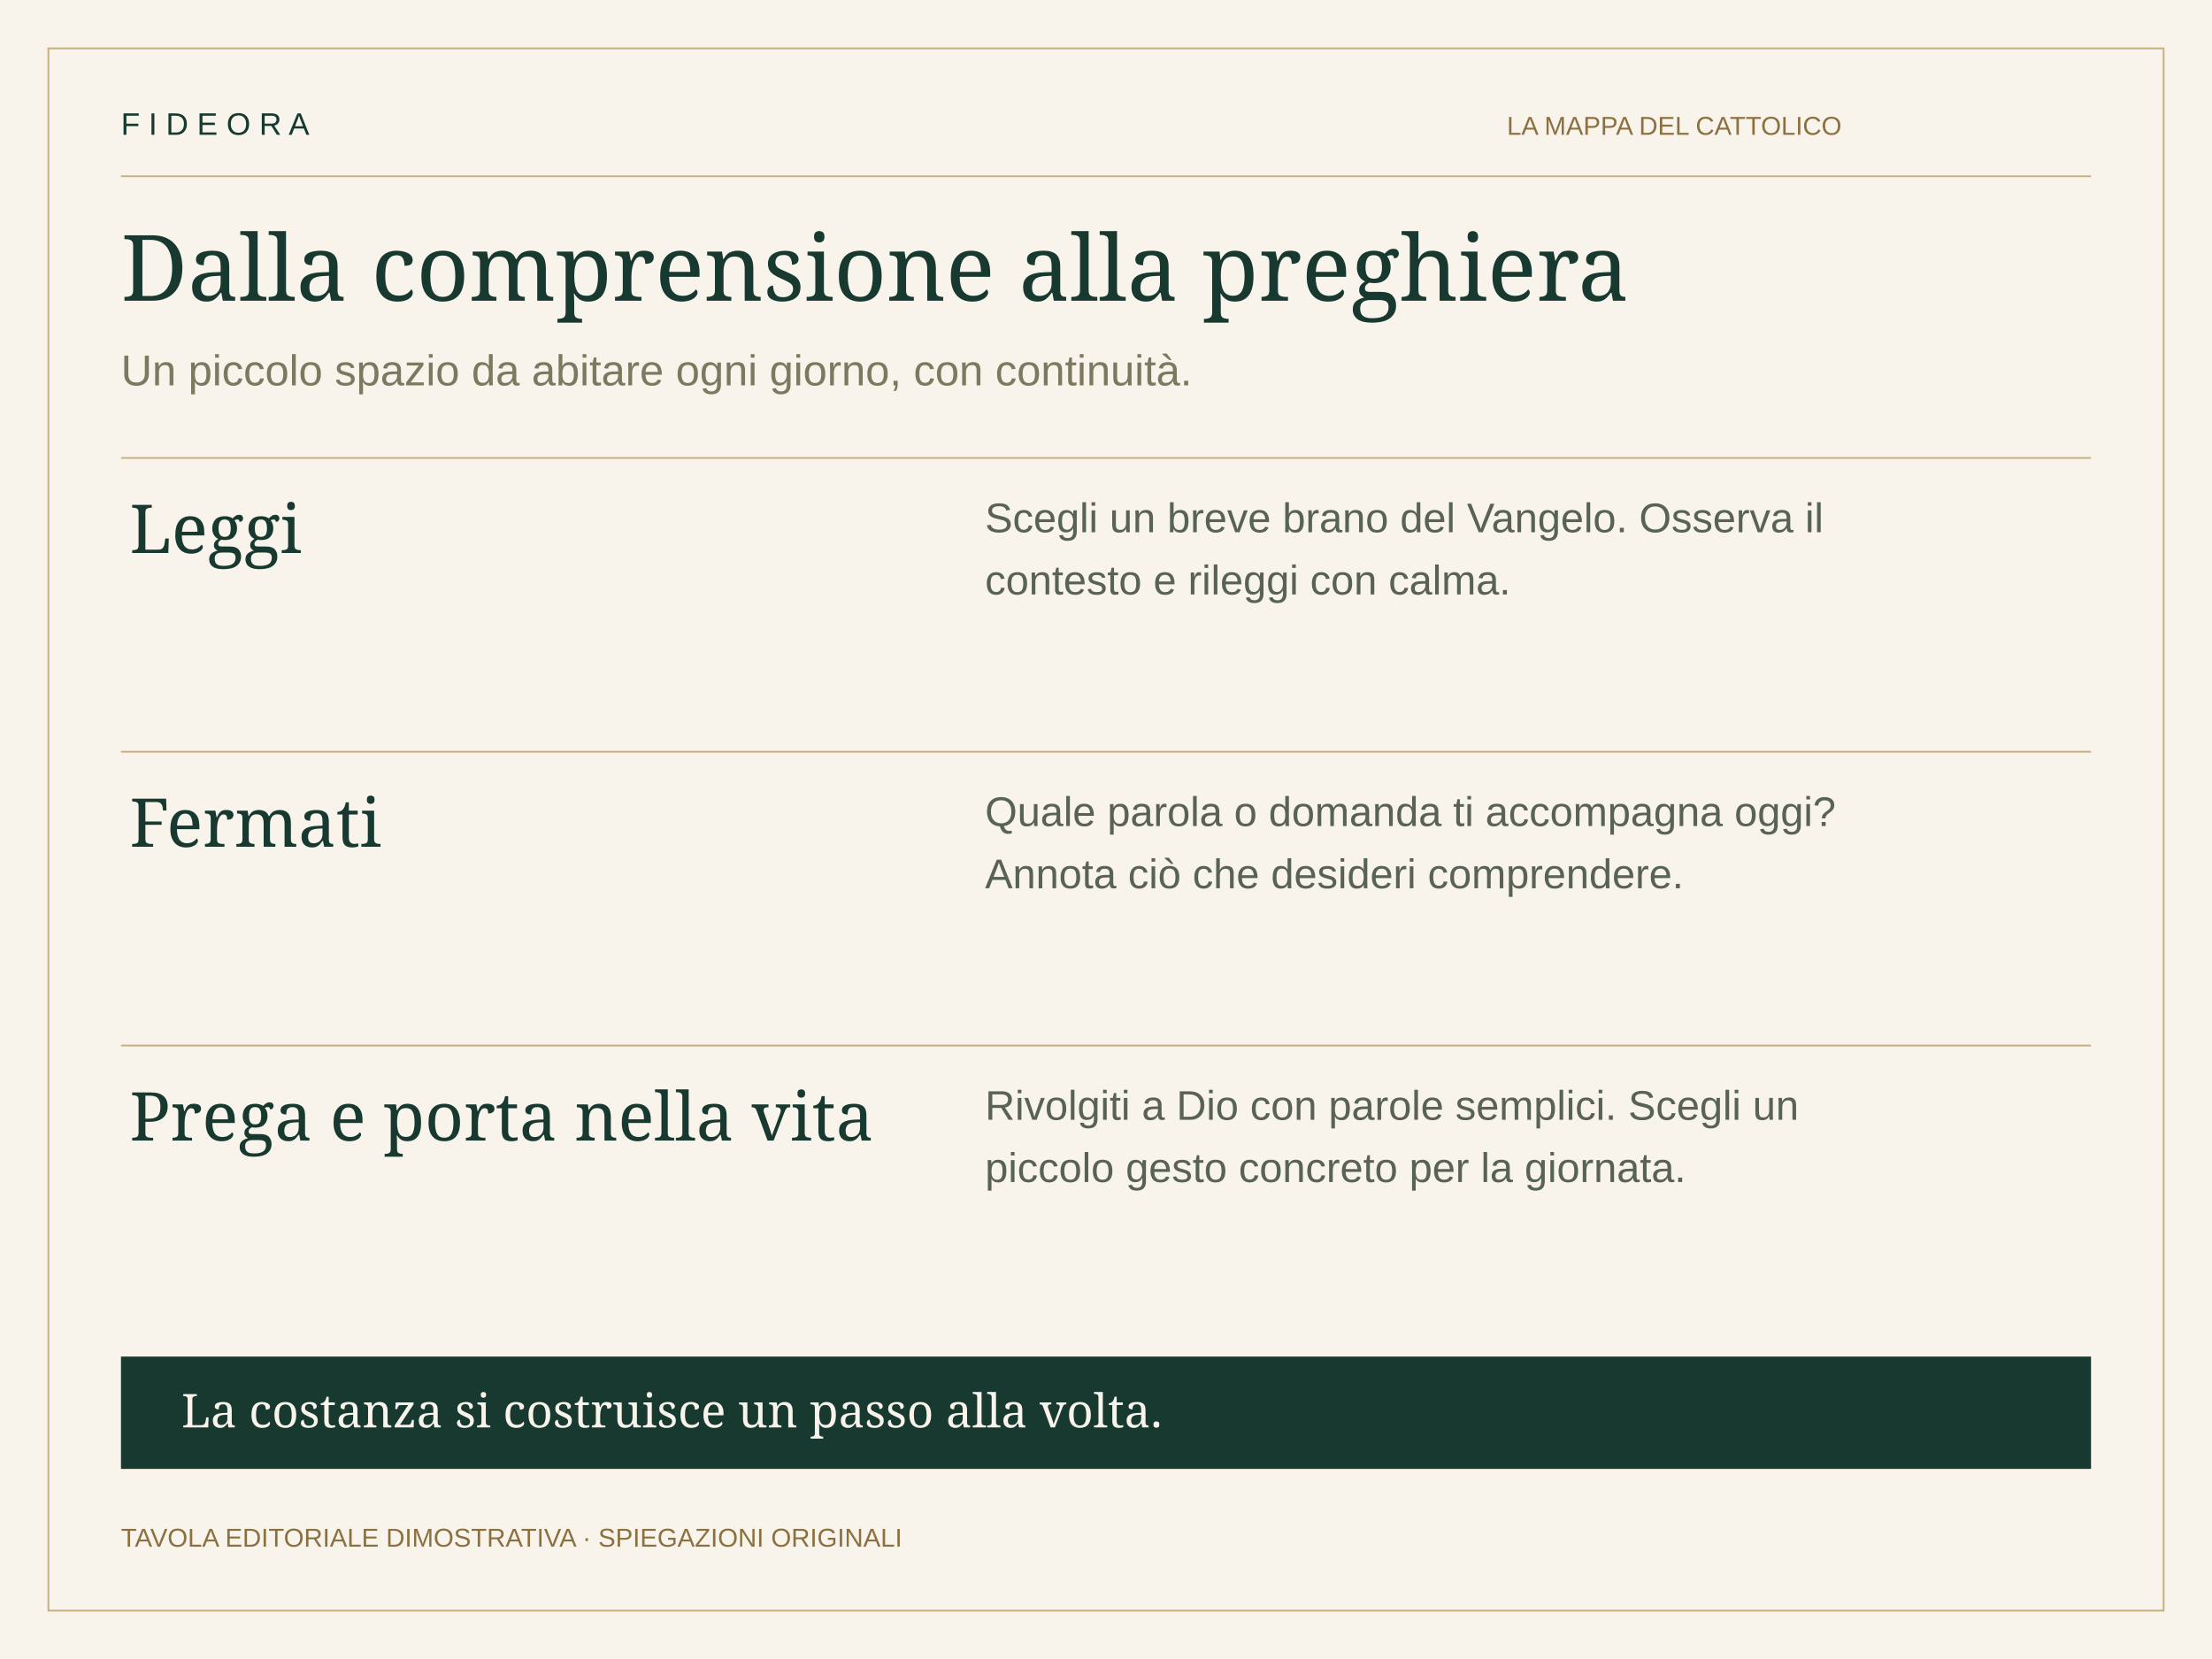
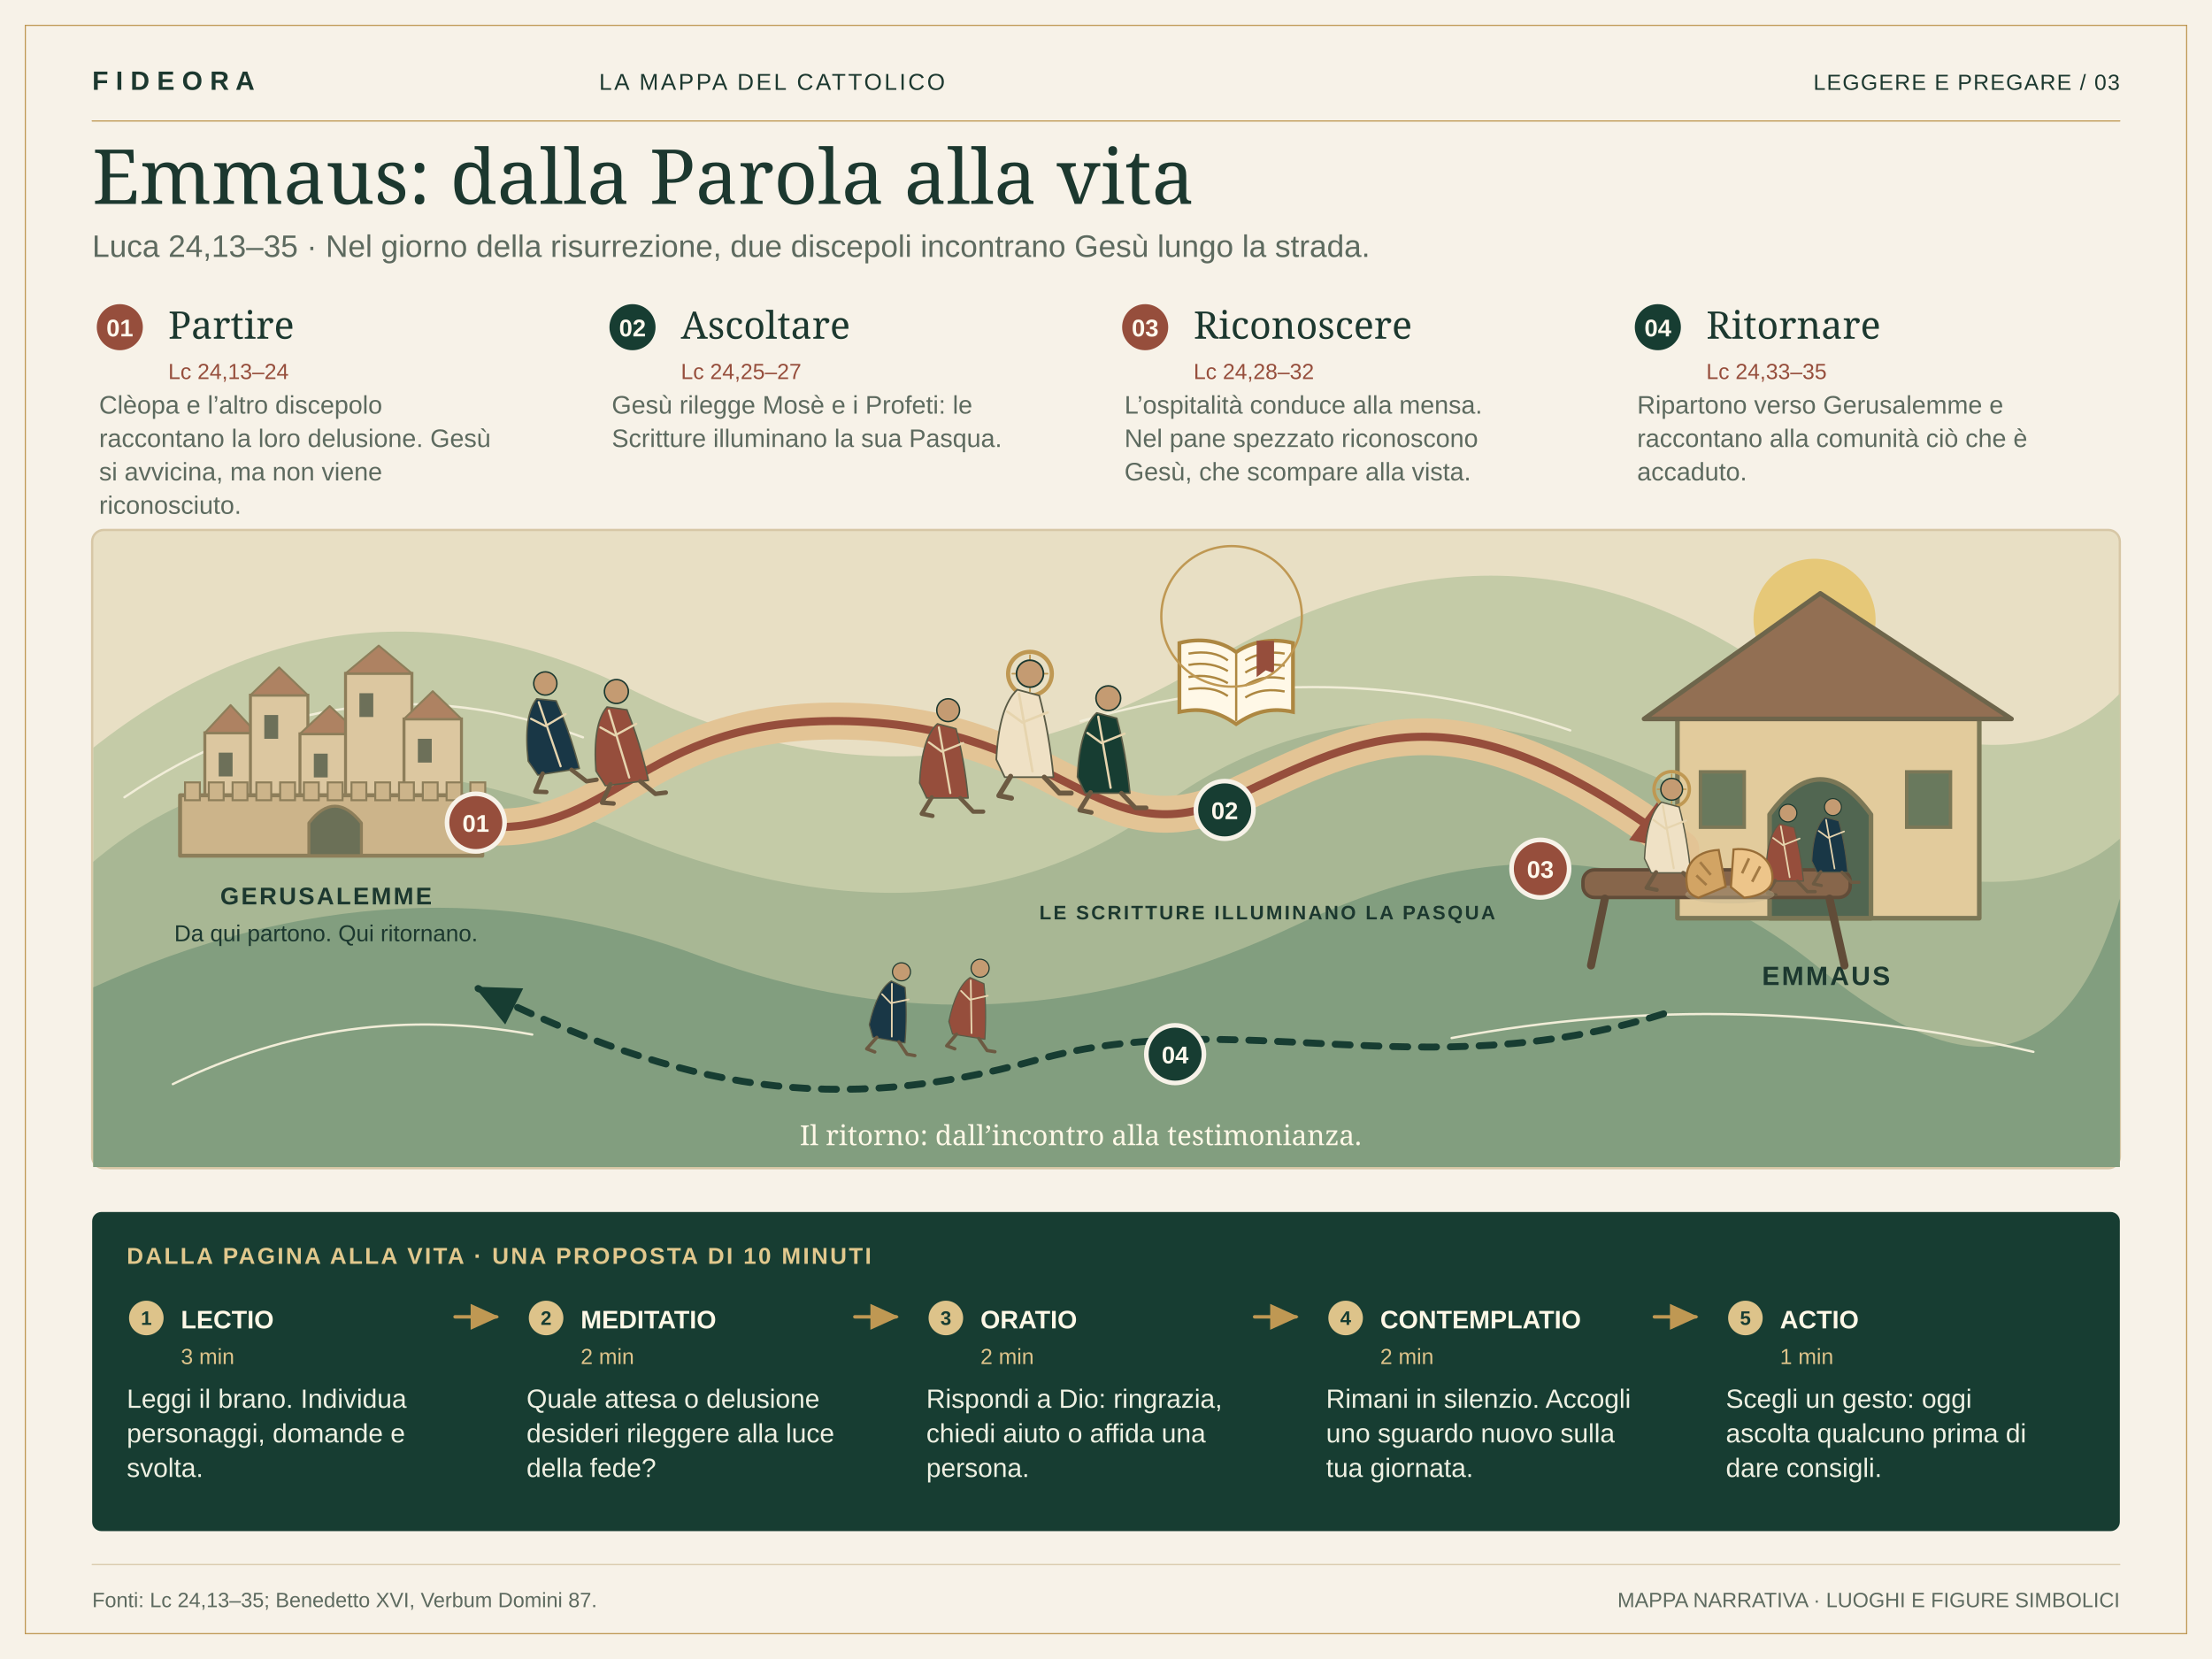
- <svg xmlns="http://www.w3.org/2000/svg" width="1280" height="960" viewBox="0 0 1280 960" role="img" aria-label="Dalla comprensione alla preghiera">
-   <rect width="1280" height="960" fill="#f8f4eb" />
-   <rect x="28" y="28" width="1224" height="904" fill="none" stroke="#c6af7d" />
-   <text x="70" y="78" font-family="Arial,sans-serif" font-size="18" fill="#18392f">F I D E O R A</text>
-   <text x="872" y="78" font-family="Arial,sans-serif" font-size="15" fill="#8b7040">LA MAPPA DEL CATTOLICO</text>
-   <path d="M70 102H1210" stroke="#c6af7d" />
-   <text x="70" y="174" font-family="Georgia,serif" font-size="53" fill="#18392f">Dalla comprensione alla preghiera</text>
-   <text x="70" y="223" font-family="Arial,sans-serif" font-size="25" fill="#7b795f">Un piccolo spazio da abitare ogni giorno, con continuità.</text>
-   <text x="70" y="895" font-family="Arial,sans-serif" font-size="15" fill="#8b7040">TAVOLA EDITORIALE DIMOSTRATIVA · SPIEGAZIONI ORIGINALI</text>
-   <path d="M70 265H1210" stroke="#c6af7d" />
-   <text x="75" y="320" font-family="Georgia,serif" font-size="39" fill="#18392f">Leggi</text>
-   <text x="570" y="308" font-family="Arial,sans-serif" font-size="24" fill="#586355">Scegli un breve brano del Vangelo. Osserva il</text>
-   <text x="570" y="344" font-family="Arial,sans-serif" font-size="24" fill="#586355">contesto e rileggi con calma.</text>
-   <path d="M70 435H1210" stroke="#c6af7d" />
-   <text x="75" y="490" font-family="Georgia,serif" font-size="39" fill="#18392f">Fermati</text>
-   <text x="570" y="478" font-family="Arial,sans-serif" font-size="24" fill="#586355">Quale parola o domanda ti accompagna oggi?</text>
-   <text x="570" y="514" font-family="Arial,sans-serif" font-size="24" fill="#586355">Annota ciò che desideri comprendere.</text>
-   <path d="M70 605H1210" stroke="#c6af7d" />
-   <text x="75" y="660" font-family="Georgia,serif" font-size="39" fill="#18392f">Prega e porta nella vita</text>
-   <text x="570" y="648" font-family="Arial,sans-serif" font-size="24" fill="#586355">Rivolgiti a Dio con parole semplici. Scegli un</text>
-   <text x="570" y="684" font-family="Arial,sans-serif" font-size="24" fill="#586355">piccolo gesto concreto per la giornata.</text>
-   <rect x="70" y="785" width="1140" height="65" fill="#18392f" />
-   <text x="105" y="826" font-family="Georgia,serif" font-size="27" fill="#f8f4eb">La costanza si costruisce un passo alla volta.</text>
+ <svg xmlns="http://www.w3.org/2000/svg" width="1920" height="1440" viewBox="0 0 1920 1440" role="img" aria-labelledby="title description">
+   <defs>
+     <linearGradient id="paper" x2="1" y2="1">
+       <stop stop-color="#fffaf0" />
+       <stop offset="1" stop-color="#e9dfca" />
+     </linearGradient>
+     <linearGradient id="sky" x2="0" y2="1">
+       <stop stop-color="#efe3c7" />
+       <stop offset="1" stop-color="#d8e2cf" />
+     </linearGradient>
+     <linearGradient id="gold" x2="1" y2="1">
+       <stop stop-color="#e7cc8e" />
+       <stop offset=".55" stop-color="#b48b44" />
+       <stop offset="1" stop-color="#eddbb0" />
+     </linearGradient>
+     <pattern id="hatch" width="12" height="12" patternUnits="userSpaceOnUse">
+       <path d="M-3 12L12-3M9 15L15 9" stroke="#173d32" stroke-width="1" opacity=".10" />
+     </pattern>
+     <marker id="arrow-gold" viewBox="0 0 12 12" refX="10" refY="6" markerWidth="9" markerHeight="9" orient="auto">
+       <path d="M0 1L11 6L0 11Z" fill="#bf9853" />
+     </marker>
+     <marker id="arrow-red" viewBox="0 0 12 12" refX="10" refY="6" markerWidth="7" markerHeight="7" orient="auto">
+       <path d="M0 1L11 6L0 11Z" fill="#964e3c" />
+     </marker>
+     <marker id="arrow-green" viewBox="0 0 12 12" refX="10" refY="6" markerWidth="7" markerHeight="7" orient="auto">
+       <path d="M0 1L11 6L0 11Z" fill="#173d32" />
+     </marker>
+     <symbol id="book" viewBox="0 0 160 140">
+       <path d="M80 32C50 10 16 17 5 20V111C34 105 55 110 80 127C105 110 127 105 155 111V20C132 14 104 16 80 32Z" fill="#fff8e7" stroke="#ad8741" stroke-width="5" />
+       <path d="M80 34V123M17 34C40 30 57 34 69 43M17 49C38 45 55 49 69 57M17 65C37 61 55 65 69 73M17 81C38 78 54 80 69 90M92 43C109 33 128 31 144 34M92 59C110 48 127 47 144 50M92 76C112 64 126 64 144 67M92 92C110 81 127 81 144 84" fill="none" stroke="#ad8741" stroke-width="3" />
+       <path d="M107 17V65L119 56L130 60V17" fill="#964e3c" />
+     </symbol>
+     <symbol id="chalice" viewBox="0 0 150 170">
+       <g fill="none" stroke="#bf9853" stroke-width="3">
+         <circle cx="75" cy="36" r="31" fill="#fff8e7" />
+         <path d="M75 14V56M57 35H93M42 34H23M108 34H127" />
+       </g>
+       <path d="M30 76H120C119 111 103 126 81 128V149H108V160H42V149H69V128C47 126 31 111 30 76Z" fill="#d8b568" stroke="#a47d3c" stroke-width="3" />
+       <path d="M41 87C43 103 48 111 60 116M79 130V148" fill="none" stroke="#fff5d4" stroke-width="3" />
+     </symbol>
+     <symbol id="heart" viewBox="0 0 160 150">
+       <path d="M80 108C59 90 23 65 23 39C23 7 63 1 80 27C96 0 138 8 138 39C138 65 101 91 80 108Z" fill="#b76c50" stroke="#8f4d3a" stroke-width="3" />
+       <path d="M6 97C30 94 39 108 54 112L80 119L111 109C124 95 140 93 155 97L142 128L81 144L18 126Z" fill="#e5cb9c" stroke="#a9844d" stroke-width="4" />
+       <path d="M23 107L58 125M140 107L107 124" fill="none" stroke="#a9844d" stroke-width="3" />
+     </symbol>
+     <symbol id="dove" viewBox="0 0 180 140">
+       <path d="M91 76C62 66 23 21 4 12C12 51 37 77 63 90C39 88 20 93 7 106C34 121 61 118 82 102C97 110 114 105 122 93L143 77L177 70L151 60C142 40 119 40 110 56C119 37 116 19 113 4C91 32 84 58 91 76Z" fill="#fff8e7" stroke="#b38d49" stroke-width="4" />
+       <path d="M20 33L65 78M15 54L57 84M107 27L102 65" stroke="#c3a46a" stroke-width="3" fill="none" />
+       <circle cx="138" cy="61" r="3" fill="#173d32" />
+       <path d="M157 79Q168 96 162 115M161 99L173 94M163 107L153 101" stroke="#667e51" stroke-width="4" fill="none" />
+     </symbol>
+     <symbol id="prayer" viewBox="0 0 160 160">
+       <path d="M76 18C67 31 62 55 57 71L30 103L13 137L44 150L73 110L81 65L90 110L117 149L148 136L131 102L105 71C98 47 95 30 85 18L80 63Z" fill="#d9bd8e" stroke="#9e793f" stroke-width="4" />
+       <path d="M62 70L73 109M98 70L90 110M22 122L49 137M111 137L138 121" stroke="#fff3d7" stroke-width="3" fill="none" />
+     </symbol>
+     <symbol id="scroll" viewBox="0 0 170 145">
+       <path d="M33 15H143C158 15 163 27 158 43H136V120C136 141 108 141 103 125H24C8 125 6 104 17 96H32V28C32 12 10 9 10 27H31" fill="#efe0ba" stroke="#ae8848" stroke-width="4" />
+       <path d="M47 40H125M47 57H121M47 74H123M47 91H114M28 97H106C95 109 98 125 106 128" fill="none" stroke="#b89a63" stroke-width="3" />
+     </symbol>
+     <symbol id="church" viewBox="0 0 180 150">
+       <path d="M17 145V62L61 26L88 49V16H119V64L164 93V145Z" fill="#e6d2a4" stroke="#ad8741" stroke-width="4" />
+       <path d="M20 63H84M105 3V34M91 15H119M83 145V103Q103 75 123 103V145M37 91H54V112H37M135 108H149V126H135" stroke="#ad8741" stroke-width="4" fill="none" />
+     </symbol>
+     <symbol id="bread" viewBox="0 0 180 130">
+       <ellipse cx="90" cy="105" rx="84" ry="17" fill="#c5b691" opacity=".4" />
+       <path d="M9 86C4 52 22 24 69 21L82 90L31 111C15 106 10 98 9 86Z" fill="#d2a464" stroke="#986d37" stroke-width="4" />
+       <path d="M97 20C142 15 173 42 170 78C168 96 147 108 117 111L92 91Z" fill="#edc58a" stroke="#986d37" stroke-width="4" />
+       <path d="M34 44L54 68M27 69L46 87M126 37L113 65M147 52L132 81" stroke="#a37a44" stroke-width="5" fill="none" />
+     </symbol>
+   </defs>
+   <rect x="0" y="0" width="1920" height="1440" rx="0" fill="#f7f2e8" stroke="none" stroke-width="1" />
+   <rect x="22" y="22" width="1876" height="1396" rx="0" fill="none" stroke="#bf9853" stroke-width="1" />
+   <text x="80" y="78" fill="#1c382f" font-family="Arial,sans-serif" font-size="23" font-weight="600" text-anchor="start" letter-spacing="0">F I D E O R A</text>
+   <text x="520" y="78" fill="#1c382f" font-family="Arial,sans-serif" font-size="20" font-weight="400" text-anchor="start" letter-spacing="2">LA MAPPA DEL CATTOLICO</text>
+   <text x="1840" y="78" fill="#1c382f" font-family="Arial,sans-serif" font-size="19" font-weight="400" text-anchor="end" letter-spacing="1">LEGGERE E PREGARE  /  03</text>
+   <path d="M80 105H1840" fill="none" stroke="#bf9853" stroke-width="1" stroke-linecap="round" stroke-linejoin="round" />
+   <text x="80" y="177" fill="#1c382f" font-family="Georgia,serif" font-size="66" font-weight="400" text-anchor="start" letter-spacing="0">Emmaus: dalla Parola alla vita</text>
+   <text x="80" y="223" fill="#5d6a5f" font-family="Arial,sans-serif" font-size="27" font-weight="400" text-anchor="start" letter-spacing="0">Luca 24,13–35 · Nel giorno della risurrezione, due discepoli incontrano Gesù lungo la strada.</text>
+   <circle cx="104" cy="284" r="22" fill="#964e3c" stroke="#f7f2e8" stroke-width="4" />
+   <text x="104" y="292" fill="#fff9ed" font-family="Arial,sans-serif" font-size="21" font-weight="700" text-anchor="middle" letter-spacing="0">01</text>
+   <text x="146" y="294" fill="#1c382f" font-family="Georgia,serif" font-size="33" font-weight="400" text-anchor="start" letter-spacing="0">Partire</text>
+   <text x="146" y="329" fill="#964e3c" font-family="Arial,sans-serif" font-size="19" font-weight="400" text-anchor="start" letter-spacing="0">Lc 24,13–24</text>
+   <text x="86" y="359" fill="#5d6a5f" font-family="Arial,sans-serif" font-size="22" font-weight="400" text-anchor="start" letter-spacing="0">Clèopa e l’altro discepolo</text>
+   <text x="86" y="388" fill="#5d6a5f" font-family="Arial,sans-serif" font-size="22" font-weight="400" text-anchor="start" letter-spacing="0">raccontano la loro delusione. Gesù</text>
+   <text x="86" y="417" fill="#5d6a5f" font-family="Arial,sans-serif" font-size="22" font-weight="400" text-anchor="start" letter-spacing="0">si avvicina, ma non viene</text>
+   <text x="86" y="446" fill="#5d6a5f" font-family="Arial,sans-serif" font-size="22" font-weight="400" text-anchor="start" letter-spacing="0">riconosciuto.</text>
+   <circle cx="549" cy="284" r="22" fill="#173d32" stroke="#f7f2e8" stroke-width="4" />
+   <text x="549" y="292" fill="#fff9ed" font-family="Arial,sans-serif" font-size="21" font-weight="700" text-anchor="middle" letter-spacing="0">02</text>
+   <text x="591" y="294" fill="#1c382f" font-family="Georgia,serif" font-size="33" font-weight="400" text-anchor="start" letter-spacing="0">Ascoltare</text>
+   <text x="591" y="329" fill="#964e3c" font-family="Arial,sans-serif" font-size="19" font-weight="400" text-anchor="start" letter-spacing="0">Lc 24,25–27</text>
+   <text x="531" y="359" fill="#5d6a5f" font-family="Arial,sans-serif" font-size="22" font-weight="400" text-anchor="start" letter-spacing="0">Gesù rilegge Mosè e i Profeti: le</text>
+   <text x="531" y="388" fill="#5d6a5f" font-family="Arial,sans-serif" font-size="22" font-weight="400" text-anchor="start" letter-spacing="0">Scritture illuminano la sua Pasqua.</text>
+   <circle cx="994" cy="284" r="22" fill="#964e3c" stroke="#f7f2e8" stroke-width="4" />
+   <text x="994" y="292" fill="#fff9ed" font-family="Arial,sans-serif" font-size="21" font-weight="700" text-anchor="middle" letter-spacing="0">03</text>
+   <text x="1036" y="294" fill="#1c382f" font-family="Georgia,serif" font-size="33" font-weight="400" text-anchor="start" letter-spacing="0">Riconoscere</text>
+   <text x="1036" y="329" fill="#964e3c" font-family="Arial,sans-serif" font-size="19" font-weight="400" text-anchor="start" letter-spacing="0">Lc 24,28–32</text>
+   <text x="976" y="359" fill="#5d6a5f" font-family="Arial,sans-serif" font-size="22" font-weight="400" text-anchor="start" letter-spacing="0">L’ospitalità conduce alla mensa.</text>
+   <text x="976" y="388" fill="#5d6a5f" font-family="Arial,sans-serif" font-size="22" font-weight="400" text-anchor="start" letter-spacing="0">Nel pane spezzato riconoscono</text>
+   <text x="976" y="417" fill="#5d6a5f" font-family="Arial,sans-serif" font-size="22" font-weight="400" text-anchor="start" letter-spacing="0">Gesù, che scompare alla vista.</text>
+   <circle cx="1439" cy="284" r="22" fill="#173d32" stroke="#f7f2e8" stroke-width="4" />
+   <text x="1439" y="292" fill="#fff9ed" font-family="Arial,sans-serif" font-size="21" font-weight="700" text-anchor="middle" letter-spacing="0">04</text>
+   <text x="1481" y="294" fill="#1c382f" font-family="Georgia,serif" font-size="33" font-weight="400" text-anchor="start" letter-spacing="0">Ritornare</text>
+   <text x="1481" y="329" fill="#964e3c" font-family="Arial,sans-serif" font-size="19" font-weight="400" text-anchor="start" letter-spacing="0">Lc 24,33–35</text>
+   <text x="1421" y="359" fill="#5d6a5f" font-family="Arial,sans-serif" font-size="22" font-weight="400" text-anchor="start" letter-spacing="0">Ripartono verso Gerusalemme e</text>
+   <text x="1421" y="388" fill="#5d6a5f" font-family="Arial,sans-serif" font-size="22" font-weight="400" text-anchor="start" letter-spacing="0">raccontano alla comunità ciò che è</text>
+   <text x="1421" y="417" fill="#5d6a5f" font-family="Arial,sans-serif" font-size="22" font-weight="400" text-anchor="start" letter-spacing="0">accaduto.</text>
+   <rect x="80" y="460" width="1760" height="554" rx="10" fill="#e8dfc4" stroke="#d7c7a6" stroke-width="2" />
+   <circle cx="1575" cy="538" r="53" fill="#e6c878" stroke="none" stroke-width="1" />
+   <path d="M81 649Q300 476 551 600T1047 576T1515 567T1840 602V1013H81Z" fill="#c4cba7" stroke="none" stroke-width="1" stroke-linecap="round" stroke-linejoin="round" />
+   <path d="M81 748Q252 603 535 721T1009 699T1469 689T1840 728V1013H81Z" fill="#a8b794" stroke="none" stroke-width="1" stroke-linecap="round" stroke-linejoin="round" />
+   <path d="M81 857Q350 734 608 830T1125 803T1580 841T1840 780V1013H81Z" fill="#829e7f" stroke="none" stroke-width="1" stroke-linecap="round" stroke-linejoin="round" />
+   <path d="M108 692Q300 563 506 640" fill="none" stroke="#f1edd8" stroke-width="2" stroke-linecap="round" stroke-linejoin="round" />
+   <path d="M938 626Q1155 563 1363 634" fill="none" stroke="#f1edd8" stroke-width="2" stroke-linecap="round" stroke-linejoin="round" />
+   <path d="M1260 901Q1510 854 1765 913" fill="none" stroke="#f1edd8" stroke-width="2" stroke-linecap="round" stroke-linejoin="round" />
+   <path d="M150 941Q300 868 462 898" fill="none" stroke="#f1edd8" stroke-width="2" stroke-linecap="round" stroke-linejoin="round" />
+   <g transform="translate(281 649) scale(0.86)">
+     <rect x="-120" y="-15" width="52" height="82" rx="0" fill="#dcc7a0" stroke="#8d7e5a" stroke-width="3" />
+     <path d="M-120 -15L-94.0 -43L-68 -15Z" fill="#ae8262" stroke="#8d7e5a" stroke-width="2" stroke-linecap="round" stroke-linejoin="round" />
+     <rect x="-106" y="5" width="14" height="24" rx="0" fill="#6d7059" stroke="none" stroke-width="1" />
+     <rect x="-74" y="-53" width="58" height="120" rx="0" fill="#dcc7a0" stroke="#8d7e5a" stroke-width="3" />
+     <path d="M-74 -53L-45.0 -81L-16 -53Z" fill="#ae8262" stroke="#8d7e5a" stroke-width="2" stroke-linecap="round" stroke-linejoin="round" />
+     <rect x="-60" y="-33" width="14" height="24" rx="0" fill="#6d7059" stroke="none" stroke-width="1" />
+     <rect x="-24" y="-14" width="60" height="80" rx="0" fill="#dcc7a0" stroke="#8d7e5a" stroke-width="3" />
+     <path d="M-24 -14L6.0 -42L36 -14Z" fill="#ae8262" stroke="#8d7e5a" stroke-width="2" stroke-linecap="round" stroke-linejoin="round" />
+     <rect x="-10" y="6" width="14" height="24" rx="0" fill="#6d7059" stroke="none" stroke-width="1" />
+     <rect x="22" y="-75" width="67" height="141" rx="0" fill="#dcc7a0" stroke="#8d7e5a" stroke-width="3" />
+     <path d="M22 -75L55.5 -103L89 -75Z" fill="#ae8262" stroke="#8d7e5a" stroke-width="2" stroke-linecap="round" stroke-linejoin="round" />
+     <rect x="36" y="-55" width="14" height="24" rx="0" fill="#6d7059" stroke="none" stroke-width="1" />
+     <rect x="81" y="-29" width="58" height="94" rx="0" fill="#dcc7a0" stroke="#8d7e5a" stroke-width="3" />
+     <path d="M81 -29L110.0 -57L139 -29Z" fill="#ae8262" stroke="#8d7e5a" stroke-width="2" stroke-linecap="round" stroke-linejoin="round" />
+     <rect x="95" y="-9" width="14" height="24" rx="0" fill="#6d7059" stroke="none" stroke-width="1" />
+     <path d="M-145 48H160V109H-145Z" fill="#ccb48a" stroke="#8d7e5a" stroke-width="4" stroke-linecap="round" stroke-linejoin="round" />
+     <rect x="-140" y="35" width="15" height="18" rx="0" fill="#ccb48a" stroke="#8d7e5a" stroke-width="2" />
+     <rect x="-116" y="35" width="15" height="18" rx="0" fill="#ccb48a" stroke="#8d7e5a" stroke-width="2" />
+     <rect x="-92" y="35" width="15" height="18" rx="0" fill="#ccb48a" stroke="#8d7e5a" stroke-width="2" />
+     <rect x="-68" y="35" width="15" height="18" rx="0" fill="#ccb48a" stroke="#8d7e5a" stroke-width="2" />
+     <rect x="-44" y="35" width="15" height="18" rx="0" fill="#ccb48a" stroke="#8d7e5a" stroke-width="2" />
+     <rect x="-20" y="35" width="15" height="18" rx="0" fill="#ccb48a" stroke="#8d7e5a" stroke-width="2" />
+     <rect x="4" y="35" width="15" height="18" rx="0" fill="#ccb48a" stroke="#8d7e5a" stroke-width="2" />
+     <rect x="28" y="35" width="15" height="18" rx="0" fill="#ccb48a" stroke="#8d7e5a" stroke-width="2" />
+     <rect x="52" y="35" width="15" height="18" rx="0" fill="#ccb48a" stroke="#8d7e5a" stroke-width="2" />
+     <rect x="76" y="35" width="15" height="18" rx="0" fill="#ccb48a" stroke="#8d7e5a" stroke-width="2" />
+     <rect x="100" y="35" width="15" height="18" rx="0" fill="#ccb48a" stroke="#8d7e5a" stroke-width="2" />
+     <rect x="124" y="35" width="15" height="18" rx="0" fill="#ccb48a" stroke="#8d7e5a" stroke-width="2" />
+     <rect x="148" y="35" width="15" height="18" rx="0" fill="#ccb48a" stroke="#8d7e5a" stroke-width="2" />
+     <path d="M-15 109V76Q11 42 38 76V109Z" fill="#6b7057" stroke="#8d7e5a" stroke-width="3" stroke-linecap="round" stroke-linejoin="round" />
+   </g>
+   <text x="283" y="785" fill="#1c382f" font-family="Arial,sans-serif" font-size="21" font-weight="600" text-anchor="middle" letter-spacing="1.8">GERUSALEMME</text>
+   <text x="283" y="817" fill="#1c382f" font-family="Arial,sans-serif" font-size="20" font-weight="400" text-anchor="middle" letter-spacing="0">Da qui partono. Qui ritornano.</text>
+   <path d="M1456 620H1718V797H1456Z" fill="#e2cb9c" stroke="#7b7756" stroke-width="4" stroke-linecap="round" stroke-linejoin="round" />
+   <path d="M1427 624L1580 515L1746 624Z" fill="#926f53" stroke="#6d654b" stroke-width="4" stroke-linecap="round" stroke-linejoin="round" />
+   <path d="M1536 797V707Q1580 646 1624 707V797Z" fill="#516651" stroke="#7b7756" stroke-width="4" stroke-linecap="round" stroke-linejoin="round" />
+   <rect x="1476" y="670" width="38" height="48" rx="0" fill="#69795d" stroke="#7b7756" stroke-width="3" />
+   <rect x="1655" y="670" width="38" height="48" rx="0" fill="#69795d" stroke="#7b7756" stroke-width="3" />
+   <text x="1585" y="855" fill="#1c382f" font-family="Arial,sans-serif" font-size="23" font-weight="600" text-anchor="middle" letter-spacing="1.8">EMMAUS</text>
+   <path d="M405 716C535 734 549 621 737 626S953 747 1071 692S1264 592 1459 737" fill="none" stroke="#e3c495" stroke-width="32" stroke-linecap="round" stroke-linejoin="round" />
+   <path d="M405 716C535 734 549 621 737 626S953 747 1071 692S1264 592 1459 737" fill="none" stroke="#964e3c" stroke-width="7" stroke-linecap="round" stroke-linejoin="round" marker-end="url(#arrow-red)" />
+   <path d="M1444 880C1233 946 1075 871 900 920S594 947 415 858" fill="none" stroke="#173d32" stroke-width="6" stroke-linecap="round" stroke-linejoin="round" stroke-dasharray="13 12" marker-end="url(#arrow-green)" />
+   <text x="938" y="994" fill="#fff8e7" font-family="Georgia,serif" font-size="24" font-weight="400" text-anchor="middle" letter-spacing="0">Il ritorno: dall’incontro alla testimonianza.</text>
+   <g transform="translate(482 648) scale(0.63) rotate(-9)">
+     <circle cx="0" cy="-88" r="16" fill="#c49b72" stroke="#1c382f" stroke-width="2" />
+     <path d="M-15-69Q-37-49-40 14L-30 35L28 35Q23-17 11-62Z" fill="#193746" stroke="#5a5b46" stroke-width="2" stroke-linecap="round" stroke-linejoin="round" />
+     <path d="M-13-64L3 28M-27-43L-9-30L21-42" fill="none" stroke="#e6d4ae" stroke-width="3" stroke-linecap="round" stroke-linejoin="round" />
+     <path d="M-23 34L-37 57L-22 60M17 35L35 54L49 54" fill="none" stroke="#6c5a42" stroke-width="6" stroke-linecap="round" stroke-linejoin="round" />
+   </g>
+   <g transform="translate(542 657) scale(0.65) rotate(-7)">
+     <circle cx="0" cy="-88" r="16" fill="#c49b72" stroke="#1c382f" stroke-width="2" />
+     <path d="M-15-69Q-37-49-40 14L-30 35L28 35Q23-17 11-62Z" fill="#964e3c" stroke="#5a5b46" stroke-width="2" stroke-linecap="round" stroke-linejoin="round" />
+     <path d="M-13-64L3 28M-27-43L-9-30L21-42" fill="none" stroke="#e6d4ae" stroke-width="3" stroke-linecap="round" stroke-linejoin="round" />
+     <path d="M-23 34L-37 57L-22 60M17 35L35 54L49 54" fill="none" stroke="#6c5a42" stroke-width="6" stroke-linecap="round" stroke-linejoin="round" />
+   </g>
+   <g transform="translate(894 649) scale(0.73) rotate(0)">
+     <circle cx="0" cy="-88" r="26" fill="none" stroke="#bf9853" stroke-width="5" />
+     <path d="M0-110V-67M-21-88H21" fill="none" stroke="#bf9853" stroke-width="2" stroke-linecap="round" stroke-linejoin="round" />
+     <circle cx="0" cy="-88" r="16" fill="#c49b72" stroke="#1c382f" stroke-width="2" />
+     <path d="M-15-69Q-37-49-40 14L-30 35L28 35Q23-17 11-62Z" fill="#efe1c5" stroke="#5a5b46" stroke-width="2" stroke-linecap="round" stroke-linejoin="round" />
+     <path d="M-13-64L3 28M-27-43L-9-30L21-42" fill="none" stroke="#e6d4ae" stroke-width="3" stroke-linecap="round" stroke-linejoin="round" />
+     <path d="M-23 34L-37 57L-22 60M17 35L35 54L49 54" fill="none" stroke="#6c5a42" stroke-width="6" stroke-linecap="round" stroke-linejoin="round" />
+   </g>
+   <g transform="translate(823 671) scale(0.62) rotate(0)">
+     <circle cx="0" cy="-88" r="16" fill="#c49b72" stroke="#1c382f" stroke-width="2" />
+     <path d="M-15-69Q-37-49-40 14L-30 35L28 35Q23-17 11-62Z" fill="#964e3c" stroke="#5a5b46" stroke-width="2" stroke-linecap="round" stroke-linejoin="round" />
+     <path d="M-13-64L3 28M-27-43L-9-30L21-42" fill="none" stroke="#e6d4ae" stroke-width="3" stroke-linecap="round" stroke-linejoin="round" />
+     <path d="M-23 34L-37 57L-22 60M17 35L35 54L49 54" fill="none" stroke="#6c5a42" stroke-width="6" stroke-linecap="round" stroke-linejoin="round" />
+   </g>
+   <g transform="translate(962 665) scale(0.67) rotate(0)">
+     <circle cx="0" cy="-88" r="16" fill="#c49b72" stroke="#1c382f" stroke-width="2" />
+     <path d="M-15-69Q-37-49-40 14L-30 35L28 35Q23-17 11-62Z" fill="#173d32" stroke="#5a5b46" stroke-width="2" stroke-linecap="round" stroke-linejoin="round" />
+     <path d="M-13-64L3 28M-27-43L-9-30L21-42" fill="none" stroke="#e6d4ae" stroke-width="3" stroke-linecap="round" stroke-linejoin="round" />
+     <path d="M-23 34L-37 57L-22 60M17 35L35 54L49 54" fill="none" stroke="#6c5a42" stroke-width="6" stroke-linecap="round" stroke-linejoin="round" />
+   </g>
+   <g transform="translate(1020.429 545.0) scale(0.6571429)">
+     <path d="M80 32C50 10 16 17 5 20V111C34 105 55 110 80 127C105 110 127 105 155 111V20C132 14 104 16 80 32Z" fill="#fff8e7" stroke="#ad8741" stroke-width="5" />
+     <path d="M80 34V123M17 34C40 30 57 34 69 43M17 49C38 45 55 49 69 57M17 65C37 61 55 65 69 73M17 81C38 78 54 80 69 90M92 43C109 33 128 31 144 34M92 59C110 48 127 47 144 50M92 76C112 64 126 64 144 67M92 92C110 81 127 81 144 84" fill="none" stroke="#ad8741" stroke-width="3" />
+     <path d="M107 17V65L119 56L130 60V17" fill="#964e3c" />
+   </g>
+   <circle cx="1069" cy="535" r="61" fill="none" stroke="#bf9853" stroke-width="2" />
+   <rect x="1374" y="755" width="232" height="24" rx="10" fill="#87664b" stroke="#614c38" stroke-width="3" />
+   <path d="M1393 780L1381 838M1588 780L1601 838" fill="none" stroke="#614c38" stroke-width="7" stroke-linecap="round" stroke-linejoin="round" />
+   <g transform="translate(1451 737) scale(0.59) rotate(0)">
+     <circle cx="0" cy="-88" r="26" fill="none" stroke="#bf9853" stroke-width="5" />
+     <path d="M0-110V-67M-21-88H21" fill="none" stroke="#bf9853" stroke-width="2" stroke-linecap="round" stroke-linejoin="round" />
+     <circle cx="0" cy="-88" r="16" fill="#c49b72" stroke="#1c382f" stroke-width="2" />
+     <path d="M-15-69Q-37-49-40 14L-30 35L28 35Q23-17 11-62Z" fill="#efe1c5" stroke="#5a5b46" stroke-width="2" stroke-linecap="round" stroke-linejoin="round" />
+     <path d="M-13-64L3 28M-27-43L-9-30L21-42" fill="none" stroke="#e6d4ae" stroke-width="3" stroke-linecap="round" stroke-linejoin="round" />
+     <path d="M-23 34L-37 57L-22 60M17 35L35 54L49 54" fill="none" stroke="#6c5a42" stroke-width="6" stroke-linecap="round" stroke-linejoin="round" />
+   </g>
+   <g transform="translate(1552 748) scale(0.48) rotate(0)">
+     <circle cx="0" cy="-88" r="16" fill="#c49b72" stroke="#1c382f" stroke-width="2" />
+     <path d="M-15-69Q-37-49-40 14L-30 35L28 35Q23-17 11-62Z" fill="#964e3c" stroke="#5a5b46" stroke-width="2" stroke-linecap="round" stroke-linejoin="round" />
+     <path d="M-13-64L3 28M-27-43L-9-30L21-42" fill="none" stroke="#e6d4ae" stroke-width="3" stroke-linecap="round" stroke-linejoin="round" />
+     <path d="M-23 34L-37 57L-22 60M17 35L35 54L49 54" fill="none" stroke="#6c5a42" stroke-width="6" stroke-linecap="round" stroke-linejoin="round" />
+   </g>
+   <g transform="translate(1591 741) scale(0.46) rotate(0)">
+     <circle cx="0" cy="-88" r="16" fill="#c49b72" stroke="#1c382f" stroke-width="2" />
+     <path d="M-15-69Q-37-49-40 14L-30 35L28 35Q23-17 11-62Z" fill="#193746" stroke="#5a5b46" stroke-width="2" stroke-linecap="round" stroke-linejoin="round" />
+     <path d="M-13-64L3 28M-27-43L-9-30L21-42" fill="none" stroke="#e6d4ae" stroke-width="3" stroke-linecap="round" stroke-linejoin="round" />
+     <path d="M-23 34L-37 57L-22 60M17 35L35 54L49 54" fill="none" stroke="#6c5a42" stroke-width="6" stroke-linecap="round" stroke-linejoin="round" />
+   </g>
+   <g transform="translate(1460.0 728.0278) scale(0.4611111)">
+     <ellipse cx="90" cy="105" rx="84" ry="17" fill="#c5b691" opacity=".4" />
+     <path d="M9 86C4 52 22 24 69 21L82 90L31 111C15 106 10 98 9 86Z" fill="#d2a464" stroke="#986d37" stroke-width="4" />
+     <path d="M97 20C142 15 173 42 170 78C168 96 147 108 117 111L92 91Z" fill="#edc58a" stroke="#986d37" stroke-width="4" />
+     <path d="M34 44L54 68M27 69L46 87M126 37L113 65M147 52L132 81" stroke="#a37a44" stroke-width="5" fill="none" />
+   </g>
+   <g transform="translate(775 886) scale(0.49) rotate(10)">
+     <circle cx="0" cy="-88" r="16" fill="#c49b72" stroke="#1c382f" stroke-width="2" />
+     <path d="M-15-69Q-37-49-40 14L-30 35L28 35Q23-17 11-62Z" fill="#193746" stroke="#5a5b46" stroke-width="2" stroke-linecap="round" stroke-linejoin="round" />
+     <path d="M-13-64L3 28M-27-43L-9-30L21-42" fill="none" stroke="#e6d4ae" stroke-width="3" stroke-linecap="round" stroke-linejoin="round" />
+     <path d="M-23 34L-37 57L-22 60M17 35L35 54L49 54" fill="none" stroke="#6c5a42" stroke-width="6" stroke-linecap="round" stroke-linejoin="round" />
+   </g>
+   <g transform="translate(844 883) scale(0.49) rotate(9)">
+     <circle cx="0" cy="-88" r="16" fill="#c49b72" stroke="#1c382f" stroke-width="2" />
+     <path d="M-15-69Q-37-49-40 14L-30 35L28 35Q23-17 11-62Z" fill="#964e3c" stroke="#5a5b46" stroke-width="2" stroke-linecap="round" stroke-linejoin="round" />
+     <path d="M-13-64L3 28M-27-43L-9-30L21-42" fill="none" stroke="#e6d4ae" stroke-width="3" stroke-linecap="round" stroke-linejoin="round" />
+     <path d="M-23 34L-37 57L-22 60M17 35L35 54L49 54" fill="none" stroke="#6c5a42" stroke-width="6" stroke-linecap="round" stroke-linejoin="round" />
+   </g>
+   <circle cx="413" cy="714" r="25" fill="#964e3c" stroke="#f7f2e8" stroke-width="4" />
+   <text x="413" y="722" fill="#fff9ed" font-family="Arial,sans-serif" font-size="21" font-weight="700" text-anchor="middle" letter-spacing="0">01</text>
+   <circle cx="1063" cy="703" r="25" fill="#173d32" stroke="#f7f2e8" stroke-width="4" />
+   <text x="1063" y="711" fill="#fff9ed" font-family="Arial,sans-serif" font-size="21" font-weight="700" text-anchor="middle" letter-spacing="0">02</text>
+   <circle cx="1337" cy="754" r="25" fill="#964e3c" stroke="#f7f2e8" stroke-width="4" />
+   <text x="1337" y="762" fill="#fff9ed" font-family="Arial,sans-serif" font-size="21" font-weight="700" text-anchor="middle" letter-spacing="0">03</text>
+   <circle cx="1020" cy="915" r="25" fill="#173d32" stroke="#f7f2e8" stroke-width="4" />
+   <text x="1020" y="923" fill="#fff9ed" font-family="Arial,sans-serif" font-size="21" font-weight="700" text-anchor="middle" letter-spacing="0">04</text>
+   <text x="1100" y="798" fill="#1c382f" font-family="Arial,sans-serif" font-size="17" font-weight="600" text-anchor="middle" letter-spacing="1.8">LE SCRITTURE ILLUMINANO LA PASQUA</text>
+   <rect x="80" y="1052" width="1760" height="277" rx="8" fill="#173d32" stroke="none" stroke-width="1" />
+   <text x="110" y="1097" fill="#e1c88d" font-family="Arial,sans-serif" font-size="20" font-weight="600" text-anchor="start" letter-spacing="1.8">DALLA PAGINA ALLA VITA · UNA PROPOSTA DI 10 MINUTI</text>
+   <circle cx="127" cy="1144" r="15" fill="#ddc38a" stroke="none" stroke-width="1" />
+   <text x="127" y="1150" fill="#173d32" font-family="Arial,sans-serif" font-size="17" font-weight="700" text-anchor="middle" letter-spacing="0">1</text>
+   <text x="157" y="1153" fill="#fff8e7" font-family="Arial,sans-serif" font-size="22" font-weight="600" text-anchor="start" letter-spacing="0">LECTIO</text>
+   <text x="157" y="1184" fill="#ddc38a" font-family="Arial,sans-serif" font-size="19" font-weight="400" text-anchor="start" letter-spacing="0">3 min</text>
+   <text x="110" y="1222" fill="#eef0e2" font-family="Arial,sans-serif" font-size="23" font-weight="400" text-anchor="start" letter-spacing="0">Leggi il brano. Individua</text>
+   <text x="110" y="1252" fill="#eef0e2" font-family="Arial,sans-serif" font-size="23" font-weight="400" text-anchor="start" letter-spacing="0">personaggi, domande e</text>
+   <text x="110" y="1282" fill="#eef0e2" font-family="Arial,sans-serif" font-size="23" font-weight="400" text-anchor="start" letter-spacing="0">svolta.</text>
+   <path d="M395 1143H431" fill="none" stroke="#bf9853" stroke-width="3" stroke-linecap="round" stroke-linejoin="round" marker-end="url(#arrow-gold)" />
+   <circle cx="474" cy="1144" r="15" fill="#ddc38a" stroke="none" stroke-width="1" />
+   <text x="474" y="1150" fill="#173d32" font-family="Arial,sans-serif" font-size="17" font-weight="700" text-anchor="middle" letter-spacing="0">2</text>
+   <text x="504" y="1153" fill="#fff8e7" font-family="Arial,sans-serif" font-size="22" font-weight="600" text-anchor="start" letter-spacing="0">MEDITATIO</text>
+   <text x="504" y="1184" fill="#ddc38a" font-family="Arial,sans-serif" font-size="19" font-weight="400" text-anchor="start" letter-spacing="0">2 min</text>
+   <text x="457" y="1222" fill="#eef0e2" font-family="Arial,sans-serif" font-size="23" font-weight="400" text-anchor="start" letter-spacing="0">Quale attesa o delusione</text>
+   <text x="457" y="1252" fill="#eef0e2" font-family="Arial,sans-serif" font-size="23" font-weight="400" text-anchor="start" letter-spacing="0">desideri rileggere alla luce</text>
+   <text x="457" y="1282" fill="#eef0e2" font-family="Arial,sans-serif" font-size="23" font-weight="400" text-anchor="start" letter-spacing="0">della fede?</text>
+   <path d="M742 1143H778" fill="none" stroke="#bf9853" stroke-width="3" stroke-linecap="round" stroke-linejoin="round" marker-end="url(#arrow-gold)" />
+   <circle cx="821" cy="1144" r="15" fill="#ddc38a" stroke="none" stroke-width="1" />
+   <text x="821" y="1150" fill="#173d32" font-family="Arial,sans-serif" font-size="17" font-weight="700" text-anchor="middle" letter-spacing="0">3</text>
+   <text x="851" y="1153" fill="#fff8e7" font-family="Arial,sans-serif" font-size="22" font-weight="600" text-anchor="start" letter-spacing="0">ORATIO</text>
+   <text x="851" y="1184" fill="#ddc38a" font-family="Arial,sans-serif" font-size="19" font-weight="400" text-anchor="start" letter-spacing="0">2 min</text>
+   <text x="804" y="1222" fill="#eef0e2" font-family="Arial,sans-serif" font-size="23" font-weight="400" text-anchor="start" letter-spacing="0">Rispondi a Dio: ringrazia,</text>
+   <text x="804" y="1252" fill="#eef0e2" font-family="Arial,sans-serif" font-size="23" font-weight="400" text-anchor="start" letter-spacing="0">chiedi aiuto o affida una</text>
+   <text x="804" y="1282" fill="#eef0e2" font-family="Arial,sans-serif" font-size="23" font-weight="400" text-anchor="start" letter-spacing="0">persona.</text>
+   <path d="M1089 1143H1125" fill="none" stroke="#bf9853" stroke-width="3" stroke-linecap="round" stroke-linejoin="round" marker-end="url(#arrow-gold)" />
+   <circle cx="1168" cy="1144" r="15" fill="#ddc38a" stroke="none" stroke-width="1" />
+   <text x="1168" y="1150" fill="#173d32" font-family="Arial,sans-serif" font-size="17" font-weight="700" text-anchor="middle" letter-spacing="0">4</text>
+   <text x="1198" y="1153" fill="#fff8e7" font-family="Arial,sans-serif" font-size="22" font-weight="600" text-anchor="start" letter-spacing="0">CONTEMPLATIO</text>
+   <text x="1198" y="1184" fill="#ddc38a" font-family="Arial,sans-serif" font-size="19" font-weight="400" text-anchor="start" letter-spacing="0">2 min</text>
+   <text x="1151" y="1222" fill="#eef0e2" font-family="Arial,sans-serif" font-size="23" font-weight="400" text-anchor="start" letter-spacing="0">Rimani in silenzio. Accogli</text>
+   <text x="1151" y="1252" fill="#eef0e2" font-family="Arial,sans-serif" font-size="23" font-weight="400" text-anchor="start" letter-spacing="0">uno sguardo nuovo sulla</text>
+   <text x="1151" y="1282" fill="#eef0e2" font-family="Arial,sans-serif" font-size="23" font-weight="400" text-anchor="start" letter-spacing="0">tua giornata.</text>
+   <path d="M1436 1143H1472" fill="none" stroke="#bf9853" stroke-width="3" stroke-linecap="round" stroke-linejoin="round" marker-end="url(#arrow-gold)" />
+   <circle cx="1515" cy="1144" r="15" fill="#ddc38a" stroke="none" stroke-width="1" />
+   <text x="1515" y="1150" fill="#173d32" font-family="Arial,sans-serif" font-size="17" font-weight="700" text-anchor="middle" letter-spacing="0">5</text>
+   <text x="1545" y="1153" fill="#fff8e7" font-family="Arial,sans-serif" font-size="22" font-weight="600" text-anchor="start" letter-spacing="0">ACTIO</text>
+   <text x="1545" y="1184" fill="#ddc38a" font-family="Arial,sans-serif" font-size="19" font-weight="400" text-anchor="start" letter-spacing="0">1 min</text>
+   <text x="1498" y="1222" fill="#eef0e2" font-family="Arial,sans-serif" font-size="23" font-weight="400" text-anchor="start" letter-spacing="0">Scegli un gesto: oggi</text>
+   <text x="1498" y="1252" fill="#eef0e2" font-family="Arial,sans-serif" font-size="23" font-weight="400" text-anchor="start" letter-spacing="0">ascolta qualcuno prima di</text>
+   <text x="1498" y="1282" fill="#eef0e2" font-family="Arial,sans-serif" font-size="23" font-weight="400" text-anchor="start" letter-spacing="0">dare consigli.</text>
+   <path d="M80 1358H1840" fill="none" stroke="#d7c7a6" stroke-width="1" stroke-linecap="round" stroke-linejoin="round" />
+   <text x="80" y="1395" fill="#5d6a5f" font-family="Arial,sans-serif" font-size="18" font-weight="400" text-anchor="start" letter-spacing="0">Fonti: Lc 24,13–35; Benedetto XVI, Verbum Domini 87.</text>
+   <text x="1840" y="1395" fill="#5d6a5f" font-family="Arial,sans-serif" font-size="18" font-weight="400" text-anchor="end" letter-spacing="0">MAPPA NARRATIVA · LUOGHI E FIGURE SIMBOLICI</text>
</svg>
